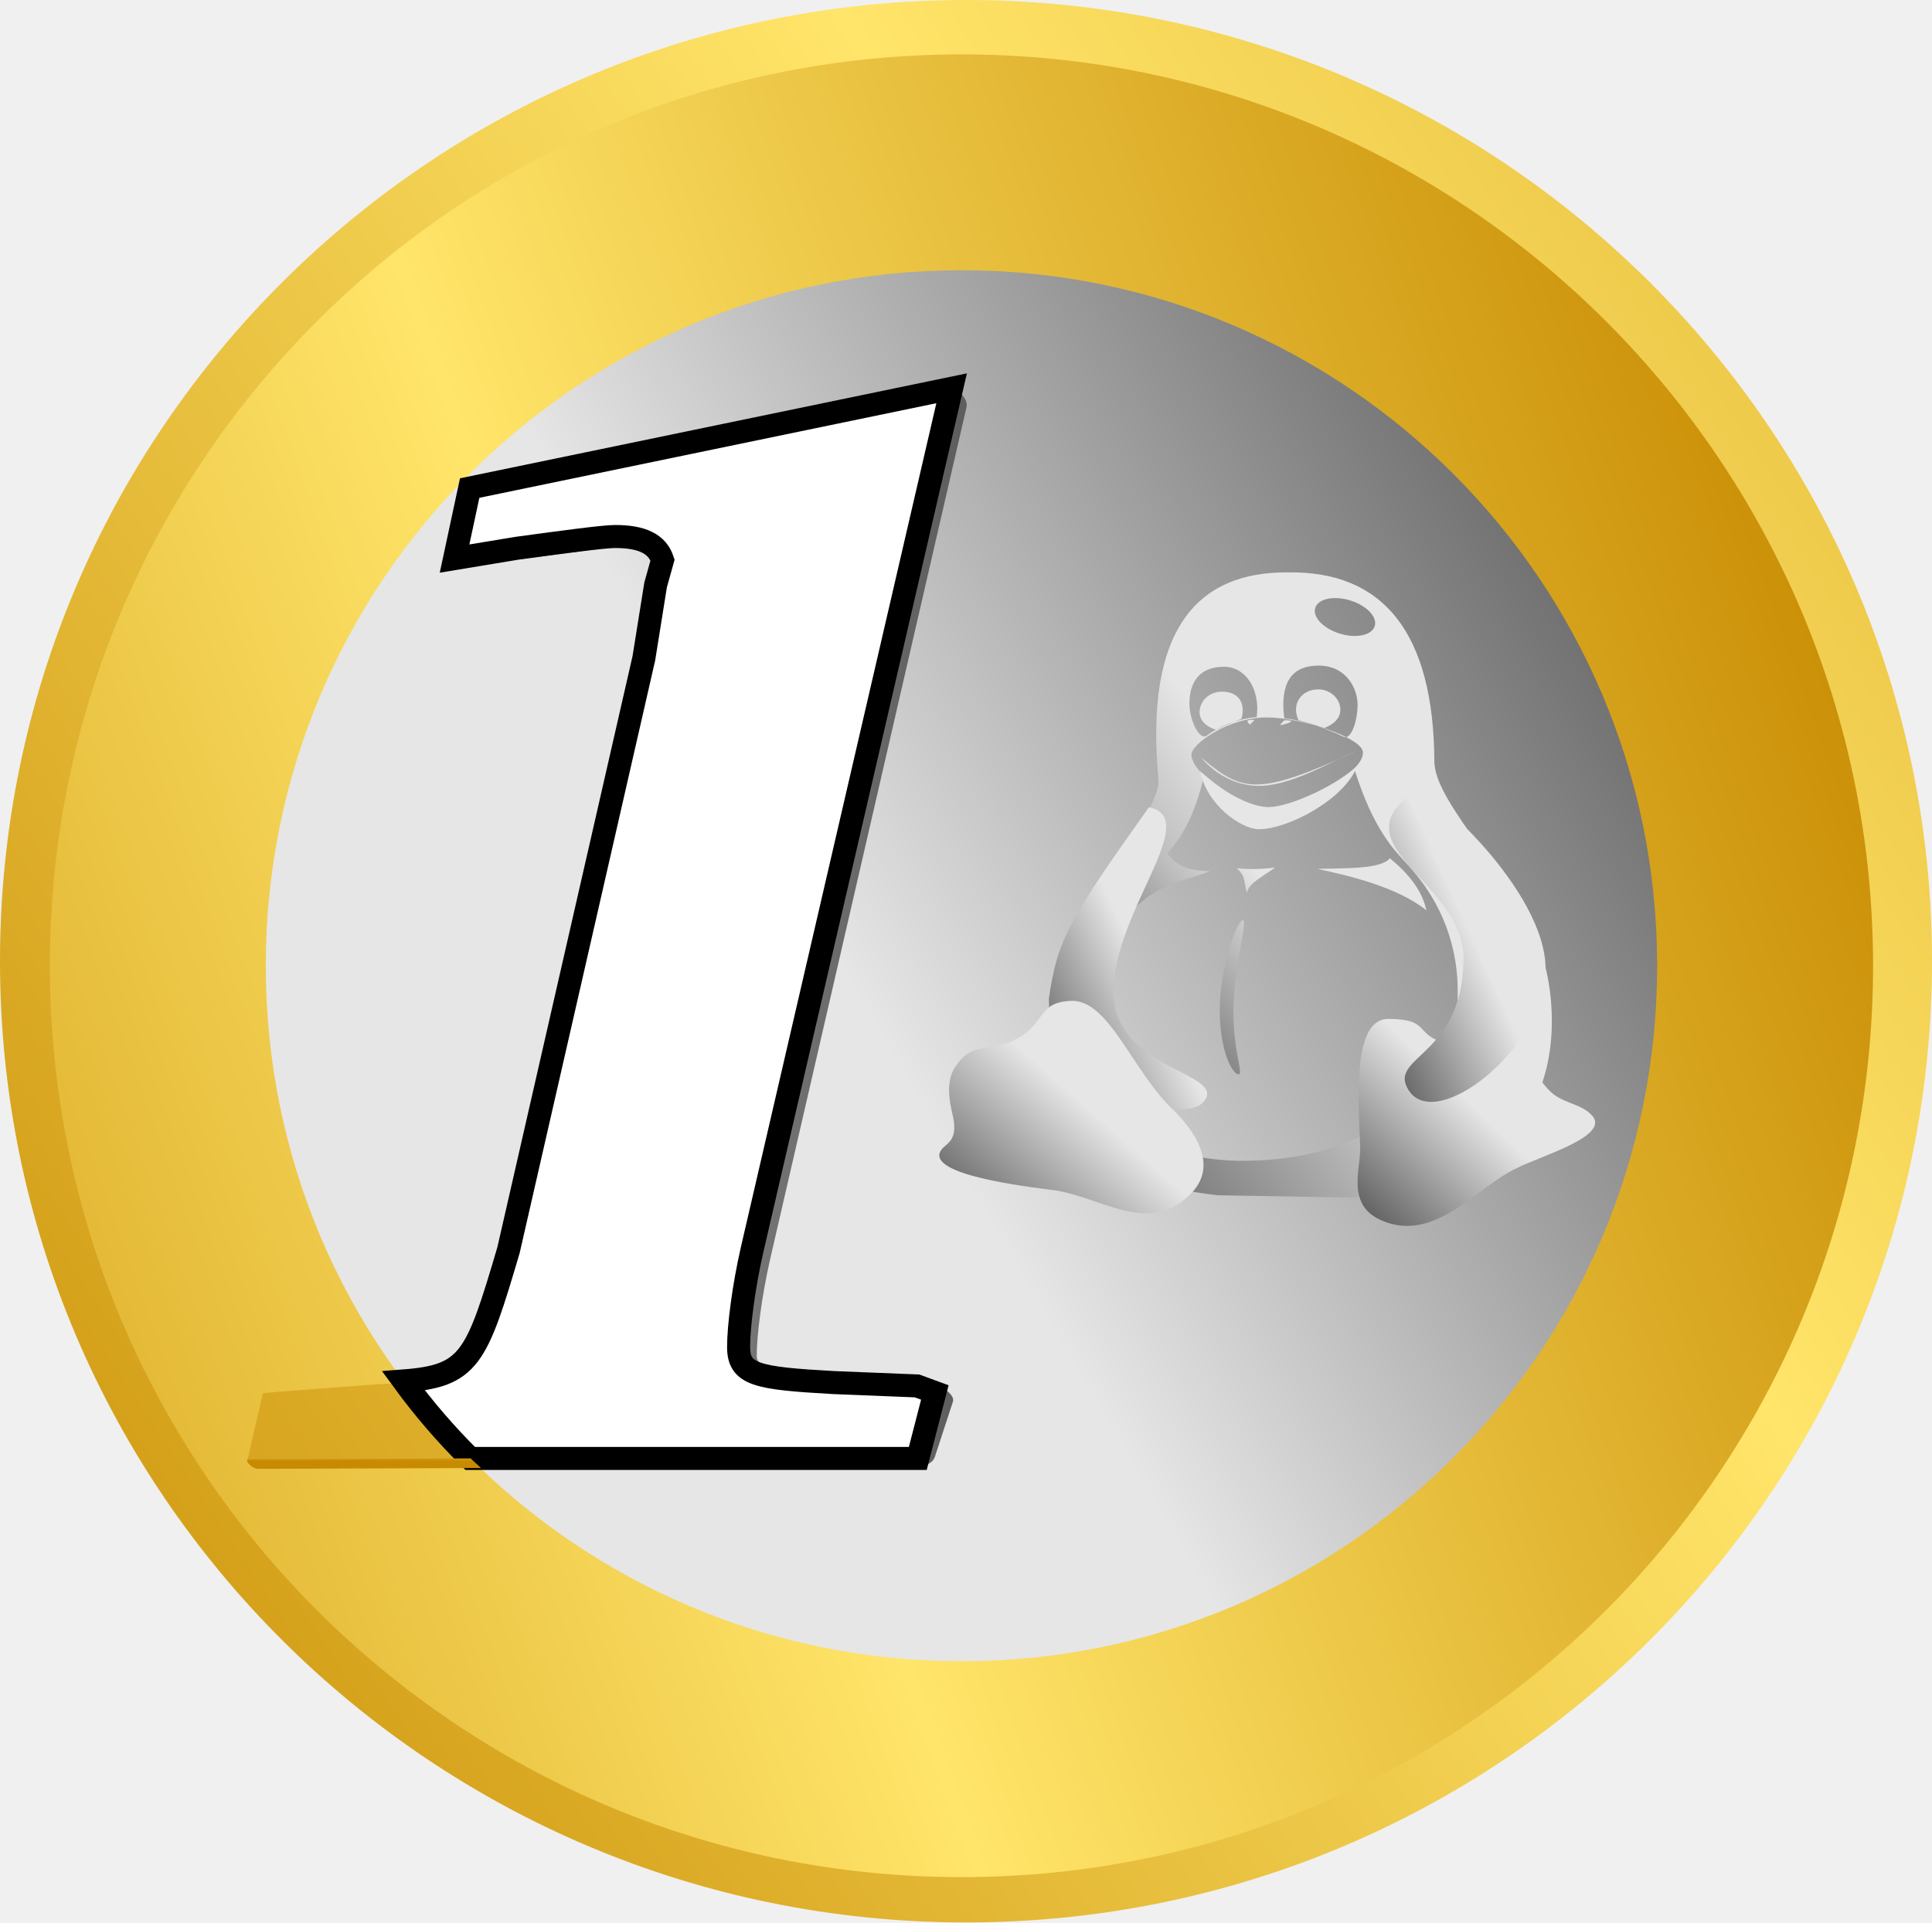
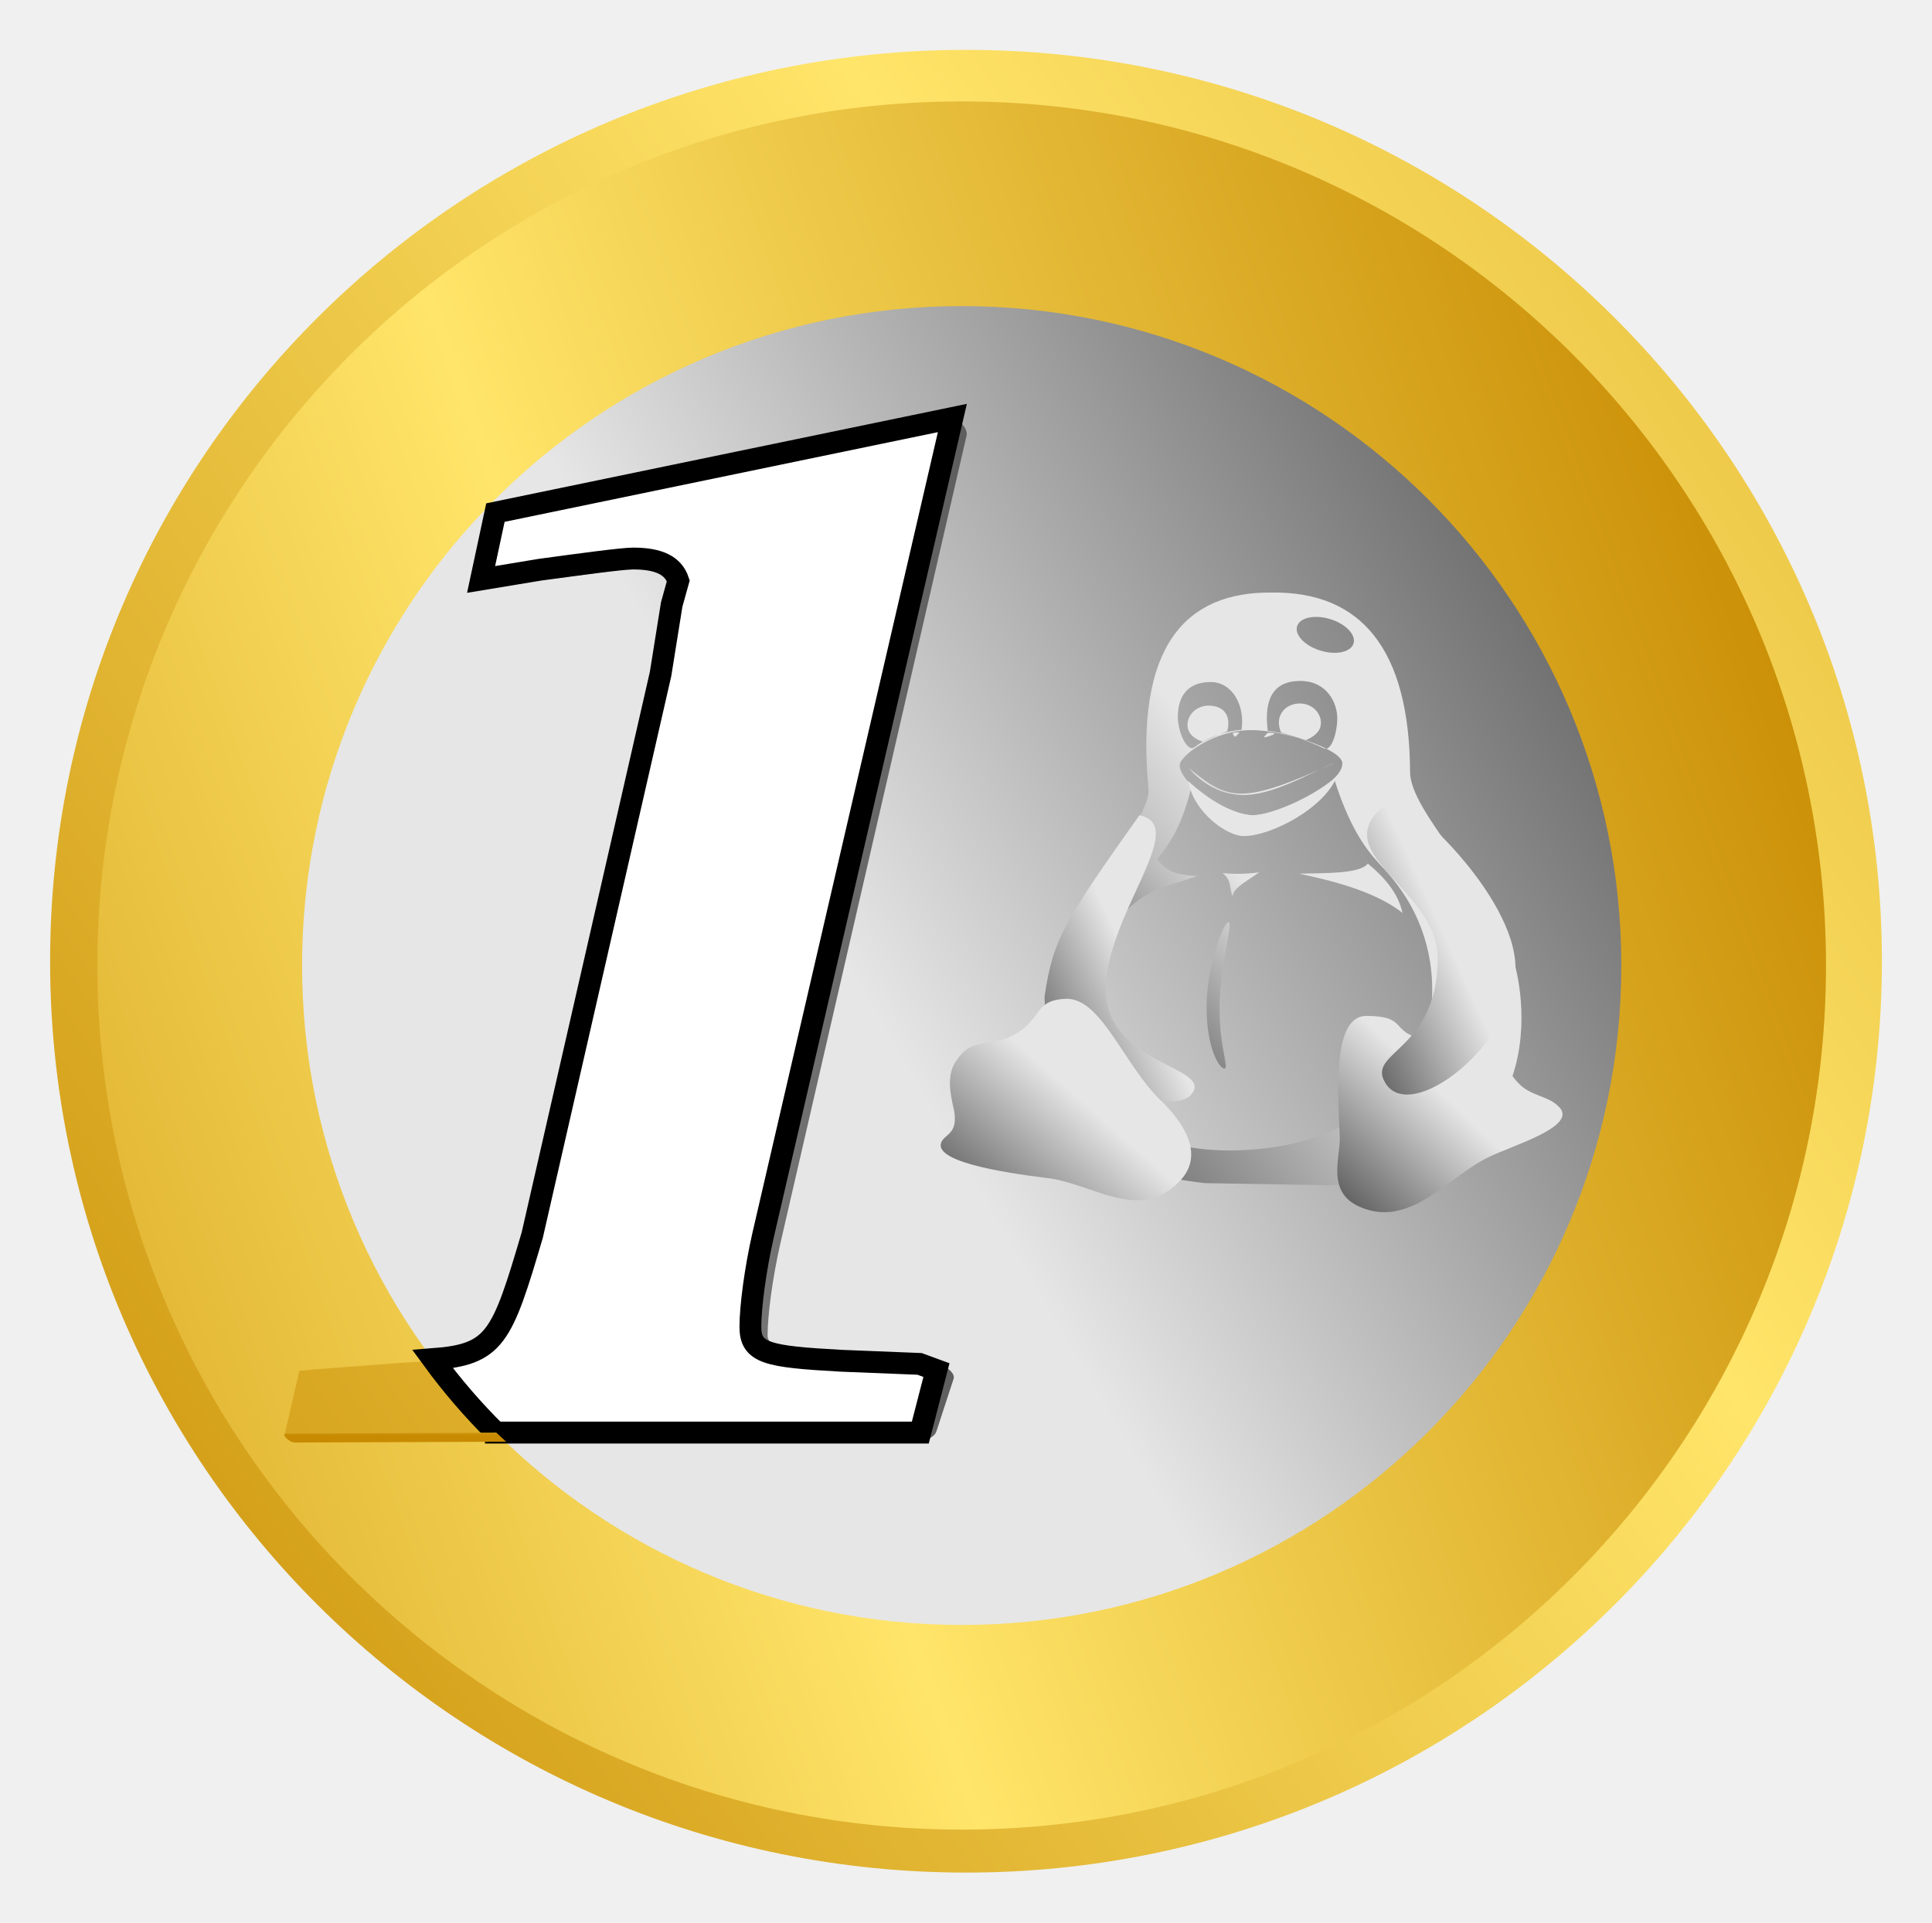
<svg xmlns="http://www.w3.org/2000/svg" xmlns:xlink="http://www.w3.org/1999/xlink" id="svg699" width="503.347" height="500.985" xml:space="preserve" version="1.0">
  <defs id="defs701">
    <linearGradient id="linearGradient651">
      <stop style="stop-color:#c78a00;stop-opacity:1;" offset="0" id="stop652" />
      <stop style="stop-color:#ffe56a;stop-opacity:1;" offset="1" id="stop653" />
    </linearGradient>
    <linearGradient id="linearGradient834">
      <stop style="stop-color:#191919;stop-opacity:1;" offset="0" id="stop835" />
      <stop style="stop-color:#e6e6e6;stop-opacity:1;" offset="1" id="stop836" />
    </linearGradient>
-     <linearGradient xlink:href="#linearGradient651" id="linearGradient2200" gradientTransform="scale(1.002355,0.9976509)" spreadMethod="reflect" x1="101.809" y1="739.473" x2="503.54" y2="472.699" gradientUnits="userSpaceOnUse" />
-     <linearGradient xlink:href="#linearGradient651" id="linearGradient2202" spreadMethod="reflect" x1="606.977" y1="308.213" x2="287.837" y2="423.252" gradientUnits="userSpaceOnUse" />
-     <linearGradient xlink:href="#linearGradient834" id="linearGradient2204" x1="617.676" y1="76.382" x2="269.767" y2="279.585" gradientTransform="scale(1.025755,0.9748914)" gradientUnits="userSpaceOnUse" />
-     <linearGradient xlink:href="#linearGradient834" id="linearGradient2206" spreadMethod="pad" x1="793.342" y1="352.443" x2="107.851" y2="349.301" gradientTransform="scale(0.7156919,1.397249)" gradientUnits="userSpaceOnUse" />
+     <linearGradient xlink:href="#linearGradient651" id="linearGradient2200" gradientTransform="matrix(0.9503645,0,0,0.9459047,20.95764,26.89643)" spreadMethod="reflect" x1="101.809" y1="739.473" x2="503.54" y2="472.699" gradientUnits="userSpaceOnUse" />
+     <linearGradient xlink:href="#linearGradient651" id="linearGradient2202" spreadMethod="reflect" x1="606.977" y1="308.213" x2="287.837" y2="423.252" gradientUnits="userSpaceOnUse" gradientTransform="matrix(0.948132,0,0,0.948132,20.95764,26.89643)" />
+     <linearGradient xlink:href="#linearGradient834" id="linearGradient2204" x1="617.676" y1="76.382" x2="269.767" y2="279.585" gradientTransform="matrix(0.8721287,0,0,0.872129,151.5549,300.0075)" gradientUnits="userSpaceOnUse" />
+     <linearGradient xlink:href="#linearGradient834" id="linearGradient2206" spreadMethod="pad" x1="793.342" y1="352.443" x2="107.851" y2="349.301" gradientTransform="matrix(0.6785704,0,0,1.324777,20.95764,26.89643)" gradientUnits="userSpaceOnUse" />
    <linearGradient xlink:href="#linearGradient834" id="linearGradient2208" x1="286.067" y1="307.054" x2="461.85" y2="147.59" gradientTransform="scale(0.9767462,1.023807)" gradientUnits="userSpaceOnUse" />
    <linearGradient xlink:href="#linearGradient834" id="linearGradient2210" x1="382.073" y1="269.313" x2="533.91" y2="131.573" gradientTransform="scale(0.8819901,1.1338)" gradientUnits="userSpaceOnUse" />
    <linearGradient xlink:href="#linearGradient834" id="linearGradient2212" x1="572.364" y1="204.567" x2="631.662" y2="150.774" gradientTransform="scale(0.935494,1.068954)" gradientUnits="userSpaceOnUse" />
    <linearGradient xlink:href="#linearGradient834" id="linearGradient2214" x1="763.868" y1="158.541" x2="806.985" y2="119.428" gradientTransform="scale(0.6957958,1.437203)" gradientUnits="userSpaceOnUse" />
    <linearGradient xlink:href="#linearGradient834" id="linearGradient2216" x1="266.824" y1="418.967" x2="342.593" y2="350.232" gradientTransform="scale(1.640356,0.6096237)" gradientUnits="userSpaceOnUse" />
    <linearGradient xlink:href="#linearGradient834" id="linearGradient2218" x1="578.599" y1="267.881" x2="622.333" y2="228.207" gradientTransform="scale(1.029559,0.9712894)" gradientUnits="userSpaceOnUse" />
    <linearGradient xlink:href="#linearGradient834" id="linearGradient2220" x1="459.526" y1="275.189" x2="506.249" y2="232.803" gradientTransform="scale(1.071609,0.9331764)" gradientUnits="userSpaceOnUse" />
    <linearGradient xlink:href="#linearGradient834" id="linearGradient2222" x1="898.972" y1="153.952" x2="942.473" y2="114.49" gradientTransform="scale(0.6819639,1.466353)" gradientUnits="userSpaceOnUse" />
-     <linearGradient xlink:href="#linearGradient651" id="linearGradient2226" gradientTransform="scale(4.739935,0.2109733)" x1="52.619" y1="3075.726" x2="52.572" y2="3055.511" gradientUnits="userSpaceOnUse" />
+     <linearGradient xlink:href="#linearGradient651" id="linearGradient2226" gradientTransform="matrix(4.494084,0,0,0.2000305,20.95764,26.89643)" x1="52.619" y1="3075.726" x2="52.572" y2="3055.511" gradientUnits="userSpaceOnUse" />
  </defs>
  <g id="g2184" transform="translate(-152.3835,-268.0627)">
-     <path id="path687" d="M 655.731,518.555 C 655.731,656.898 543.053,769.048 404.057,769.048 C 265.062,769.048 152.383,656.898 152.383,518.555 C 152.383,380.212 265.062,268.063 404.057,268.063 C 543.053,268.063 655.731,380.212 655.731,518.555 z M 396.999,636.058 L 396.999,636.058 z " style="font-size:48px;font-style:italic;font-weight:bold;fill:url(#linearGradient2200);fill-opacity:1;stroke-width:1;font-family:Luxi Serif" />
-     <path id="path665" d="M 640.376,519.736 C 640.376,650.904 534.044,757.236 402.876,757.236 C 271.709,757.236 165.376,650.904 165.376,519.736 C 165.376,388.569 271.709,282.237 402.876,282.237 C 534.044,282.237 640.376,388.569 640.376,519.736 z M 216.903,648.359 L 391.809,648.359 L 396.215,631.144 L 369.34,629.231 C 349.074,628.084 345.109,626.554 345.109,619.285 C 345.109,613.93 346.43,603.601 348.633,594.038 L 400.62,369.486 L 275.058,395.498 L 271.093,413.861 L 287.394,411.183 C 298.408,409.653 309.863,408.122 312.947,408.122 C 319.996,408.122 323.961,410.035 325.283,414.243 L 323.521,420.746 L 320.437,439.873 L 285.191,594.038 C 275.499,626.936 274.618,627.701 249.946,628.849 L 224.833,630.762 L 220.868,631.144 L 216.903,648.359 z " style="font-size:48px;font-style:italic;font-weight:bold;fill:url(#linearGradient2202);fill-opacity:1;stroke-width:1;font-family:Luxi Serif" />
-     <path transform="matrix(0.896743,0,0,0.94353,137.7416,288.0517)" d="M 497.784,245.551 A 202.12,192.098 0 0 1 295.664,437.649 202.12,192.098 0 0 1 93.543,245.551 202.12,192.098 0 0 1 295.664,53.453 202.12,192.098 0 0 1 497.784,245.551 Z" id="path654" style="fill:url(#linearGradient2204);fill-opacity:1;fill-rule:evenodd;stroke:none;stroke-width:1pt;stroke-linecap:butt;stroke-linejoin:miter;stroke-opacity:1" />
-     <path id="path689" d="M 277.512,650.487 L 389.961,650.487 C 392.153,650.487 395.256,649.824 395.938,647.74 L 400.662,633.3 C 401.289,631.383 397.003,628.81 394.992,628.66 L 371.888,626.932 C 355.374,626.439 349.537,624.877 349.537,621.425 C 349.537,616.05 350.85,605.737 353.037,596.175 L 404.202,374.118 C 404.671,372.083 401.924,369.127 399.885,369.579 L 279.057,396.36 L 271.242,413.064 C 270.567,414.506 273.955,415.332 275.537,415.152 L 291.787,413.3 C 302.85,411.8 314.287,410.237 317.35,410.237 C 324.412,410.237 328.35,412.175 329.725,416.362 L 327.912,422.862 L 324.85,441.987 L 289.6,596.175 C 281.225,624.612 277.533,629.405 260.346,630.717 C 265.596,637.905 271.199,644.237 277.512,650.487 z " style="font-size:48px;font-style:italic;font-weight:bold;fill:url(#linearGradient2206);stroke-width:1;font-family:Luxi Serif" />
-     <g style="font-size:12px;fill:url(#linearGradient2208)" transform="matrix(0.788523,0,0,0.749812,90.02661,337.1856)" id="g944">
-       <path id="path943" d="M 489.278,157.631 C 486.772,158.647 483.694,159.962 480.892,161.423 C 479.342,161.006 475.428,159.274 475.428,155.334 C 475.428,151.395 478.715,148.201 482.771,148.201 C 488.079,148.201 490.74,151.812 489.278,157.631 z M 521.931,154.542 C 521.931,158.481 518.018,160.213 516.677,160.839 C 513.039,159.587 510.169,158.69 508.081,158.091 C 505.576,152.273 509.281,147.409 514.589,147.409 C 518.644,147.409 521.931,150.602 521.931,154.542 z M 554.013,282.146 C 539.72,299.092 519.796,311.767 487.723,311.237 C 455.033,310.137 444.734,294.834 446.429,254.597 C 447.438,237.48 453.055,223.221 459.411,212.543 C 462.707,204.534 471.547,201.745 476.988,177.151 C 485.615,185.484 494.435,188.327 497.947,188.368 C 504.63,188.5 521.127,180.749 526.521,174.944 C 532.803,196.121 539.725,203.287 544.25,208.414 C 571.813,240.208 557.189,277.697 554.013,282.146 z M 494.287,157.059 C 487.712,157.64 481.731,160.345 477.727,163.528 C 475.279,165.209 472.064,157.889 472.064,152.412 C 472.064,145.021 475.264,139.546 483.471,139.546 C 490.999,139.546 495.515,147.939 494.287,157.059 z M 503.398,157.455 C 509.771,158.148 517.888,161.271 522.762,163.773 C 525.476,165.454 527.628,158.285 527.628,152.808 C 527.628,147.002 523.859,139.149 514.76,139.149 C 505.191,139.149 502.037,145.957 503.398,157.455 z M 504.72,106.748 C 474.713,106.428 457.109,126.495 461.861,178.93 C 463.584,198.238 361.052,308.565 481.469,323.227 L 525.574,324.02 C 606.83,319.264 591.702,249.105 588.899,241.103 C 580.632,213.48 553.195,187.453 553.002,172.625 C 552.814,127.353 535.865,106.275 504.72,106.748 z M 529.396,169.245 C 529.752,177.204 506.421,188.58 497.523,188.58 C 490.247,188.58 473.23,177.623 472.71,170.241 C 472.432,166.698 484.829,156.897 498.072,157.178 C 508.645,157.178 529.106,164.066 529.396,169.245 z M 505.632,158.671 C 504.892,159.112 502.511,159.884 502.269,159.814 C 501.759,159.707 502.936,158.889 503.134,158.385 C 503.312,157.911 506.372,158.23 505.632,158.671 z M 491.241,158.337 C 491.235,158.771 491.757,159.586 492.191,159.593 C 492.588,159.069 492.982,158.646 493.427,158.221 C 493.885,157.829 491.248,157.996 491.241,158.337 z M 475.86,171.008 C 475.197,169.892 481.804,180.511 494.418,180.924 C 505.206,181.305 518.872,172.425 527.163,168.921 C 494.235,184.859 489.641,183.049 475.86,171.008 z M 532.981,126.165 C 531.325,129.091 525.723,129.714 520.467,127.557 C 515.212,125.399 512.294,121.278 513.95,118.351 C 515.606,115.425 521.208,114.802 526.464,116.96 C 531.719,119.117 534.637,123.239 532.981,126.165 z " style="font-size:12px;fill:url(#linearGradient2210);fill-rule:evenodd" />
-       <path transform="matrix(1.381431,0,0,1.342002,-335.1481,-21.47379)" id="path871" d="M 594.852,209.012 C 594.852,220.102 597.374,225.548 596.069,225.548 C 594.765,225.548 591.589,219.893 591.589,208.803 C 591.589,197.713 595.809,185.597 597.113,185.597 C 598.418,185.597 594.852,197.922 594.852,209.012 z M 632.27,169.58 C 636.446,173.297 639.96,177.675 641.004,183.062 C 633.845,176.84 621.884,173.959 614.934,172.33 C 621.049,172.121 630.123,172.503 632.27,169.58 z M 595.628,172.159 C 597.912,174.279 597.273,175.773 598.095,178.519 C 598.455,175.911 602.573,173.929 604.812,171.948 C 601.959,172.436 598.48,172.506 595.628,172.159 z M 578.985,168.302 C 576.673,170.958 573.79,175.239 570.989,182.792 C 576.895,176.152 582.689,175.629 589.221,172.957 C 583.315,172.748 581.132,171.225 578.985,168.302 z M 624.536,145.545 C 621.584,154.254 608.006,162.059 600.918,162.059 C 596.783,162.059 588.403,155.741 586.926,147.032 C 592.431,152.456 598.446,156.175 603.083,156.36 C 608.211,156.488 619.777,150.57 624.536,145.545 z " style="font-size:12px;fill:url(#linearGradient2212);fill-rule:evenodd" />
-       <path transform="matrix(1.381431,0,0,1.342002,-335.1483,-21.47379)" id="path758" d="M 566.178,204.005 C 566.178,224.598 593.484,225.005 587.808,232.522 C 582.64,239.91 550.72,226.535 550.72,205.942 C 552.808,190.359 555.566,185.505 574.645,156.366 C 587.54,159.197 566.178,183.411 566.178,204.005 z " style="font-size:12px;fill:url(#linearGradient2214);fill-rule:evenodd" />
+     <path id="path687" d="m 642.677,518.555 c 0,131.168 -106.833,237.5 -238.62,237.5 -131.786,0 -238.62,-106.332 -238.62,-237.5 0,-131.168 106.834,-237.5 238.62,-237.5 131.787,0 238.62,106.332 238.62,237.5 z M 397.365,629.963 Z" style="font-style:italic;font-weight:bold;font-size:48px;font-family:'Luxi Serif';fill:url(#linearGradient2200);fill-opacity:1;stroke-width:0.948" />
+     <path id="path665" d="m 628.118,519.675 c 0,124.364 -100.817,225.181 -225.181,225.181 -124.364,0 -225.181,-100.817 -225.181,-225.181 0,-124.364 100.817,-225.181 225.181,-225.181 124.364,0 225.181,100.817 225.181,225.181 z M 226.611,641.626 h 165.833 l 4.177,-16.321 -25.481,-1.813 c -19.215,-1.088 -22.974,-2.539 -22.974,-9.43 0,-5.078 1.253,-14.871 3.342,-23.938 l 49.29,-212.905 -119.049,24.664 -3.76,17.41 15.456,-2.539 c 10.443,-1.451 21.303,-2.902 24.228,-2.902 6.683,0 10.443,1.813 11.696,5.803 l -1.671,6.166 -2.924,18.135 -33.417,146.168 c -9.19,31.192 -10.025,31.918 -33.417,33.006 l -23.81,1.813 -3.759,0.363 z" style="font-style:italic;font-weight:bold;font-size:48px;font-family:'Luxi Serif';fill:url(#linearGradient2202);fill-opacity:1;stroke-width:0.948" />
+     <ellipse id="path654" style="fill:url(#linearGradient2204);fill-opacity:1;fill-rule:evenodd;stroke:none;stroke-width:0.872pt;stroke-linecap:butt;stroke-linejoin:miter;stroke-opacity:1" cx="402.937" cy="519.675" rx="171.849" ry="171.849" />
+     <path id="path689" d="m 284.075,643.644 h 106.616 c 2.079,0 5.021,-0.629 5.667,-2.605 l 4.479,-13.691 c 0.594,-1.817 -3.47,-4.257 -5.376,-4.399 l -21.905,-1.639 c -15.658,-0.466 -21.192,-1.948 -21.192,-5.221 0,-5.096 1.244,-14.874 3.318,-23.94 l 48.511,-210.539 c 0.444,-1.929 -2.16,-4.732 -4.093,-4.304 l -114.561,25.392 -7.41,15.838 c -0.64,1.367 2.573,2.151 4.073,1.98 l 15.407,-1.756 c 10.489,-1.422 21.333,-2.904 24.237,-2.904 6.696,0 10.429,1.837 11.733,5.807 l -1.718,6.163 -2.904,18.133 -33.422,146.19 c -7.941,26.962 -11.441,31.507 -27.737,32.751 4.978,6.815 10.291,12.819 16.276,18.744 z" style="font-style:italic;font-weight:bold;font-size:48px;font-family:'Luxi Serif';fill:url(#linearGradient2206);stroke-width:0.948" />
+     <g style="font-size:12px;fill:url(#linearGradient2208)" transform="matrix(0.7476239,0,0,0.7109207,106.3148,346.5929)" id="g944">
+       <path id="path943" d="m 489.278,157.631 c -2.506,1.016 -5.584,2.331 -8.386,3.792 -1.55,-0.418 -5.464,-2.15 -5.464,-6.089 0,-3.939 3.287,-7.133 7.343,-7.133 5.308,0 7.969,3.611 6.507,9.43 z m 32.653,-3.089 c 0,3.94 -3.914,5.671 -5.255,6.298 -3.638,-1.253 -6.508,-2.15 -8.596,-2.748 -2.506,-5.819 1.2,-10.683 6.508,-10.683 4.055,0 7.343,3.194 7.343,7.133 z m 32.082,127.605 c -14.293,16.946 -34.217,29.621 -66.29,29.091 -32.69,-1.101 -42.989,-16.403 -41.294,-56.64 1.01,-17.117 6.627,-31.376 12.983,-42.054 3.296,-8.009 12.136,-10.797 17.577,-35.392 8.627,8.333 17.447,11.176 20.958,11.216 6.684,0.132 23.18,-7.619 28.574,-13.424 6.282,21.177 13.204,28.343 17.729,33.47 27.563,31.794 12.939,69.283 9.763,73.732 z M 494.287,157.059 c -6.576,0.582 -12.556,3.287 -16.56,6.469 -2.448,1.681 -5.662,-5.639 -5.662,-11.117 0,-7.391 3.2,-12.866 11.407,-12.866 7.528,0 12.044,8.393 10.816,17.513 z m 9.111,0.396 c 6.372,0.693 14.489,3.816 19.364,6.318 2.714,1.681 4.866,-5.488 4.866,-10.965 0,-5.806 -3.769,-13.659 -12.868,-13.659 -9.569,0 -12.723,6.808 -11.362,18.306 z m 1.322,-50.707 c -30.007,-0.32 -47.611,19.747 -42.859,72.182 1.723,19.308 -100.809,129.635 19.607,144.297 l 44.105,0.793 c 81.256,-4.755 66.128,-74.915 63.325,-82.917 -8.267,-27.623 -35.704,-53.65 -35.897,-68.478 -0.188,-45.272 -17.137,-66.35 -48.282,-65.877 z m 24.676,62.497 c 0.356,7.959 -22.975,19.335 -31.873,19.335 -7.276,0 -24.293,-10.957 -24.813,-18.338 -0.278,-3.543 12.119,-13.344 25.362,-13.064 10.573,0 31.034,6.888 31.324,12.067 z m -23.765,-10.573 c -0.74,0.441 -3.121,1.213 -3.363,1.143 -0.509,-0.107 0.667,-0.926 0.866,-1.429 0.177,-0.474 3.237,-0.154 2.498,0.286 z m -14.391,-0.334 c -0.007,0.434 0.516,1.249 0.95,1.256 0.397,-0.525 0.792,-0.947 1.237,-1.372 0.457,-0.392 -2.18,-0.225 -2.186,0.116 z M 475.86,171.008 c -0.663,-1.117 5.944,9.503 18.558,9.916 10.788,0.38 24.453,-8.5 32.745,-12.004 -32.928,15.938 -37.522,14.129 -51.303,2.088 z m 57.121,-44.844 c -1.656,2.926 -7.258,3.549 -12.514,1.392 -5.255,-2.158 -8.174,-6.279 -6.518,-9.205 1.656,-2.926 7.258,-3.549 12.514,-1.392 5.255,2.158 8.173,6.279 6.518,9.205 z" style="font-size:12px;fill:url(#linearGradient2210);fill-rule:evenodd" />
+       <path transform="matrix(1.381431,0,0,1.342002,-335.1481,-21.47379)" id="path871" d="m 594.852,209.012 c 0,11.09 2.522,16.536 1.217,16.536 -1.305,0 -4.48,-5.655 -4.48,-16.745 0,-11.09 4.219,-23.206 5.524,-23.206 1.305,0 -2.261,12.325 -2.261,23.414 z M 632.27,169.58 c 4.176,3.716 7.69,8.095 8.734,13.482 -7.159,-6.222 -19.119,-9.103 -26.069,-10.732 6.114,-0.209 15.188,0.173 17.336,-2.75 z m -36.642,2.579 c 2.284,2.12 1.645,3.613 2.468,6.359 0.36,-2.608 4.478,-4.589 6.717,-6.571 -2.853,0.488 -6.332,0.558 -9.184,0.211 z m -16.643,-3.857 c -2.312,2.656 -5.195,6.937 -7.996,14.49 5.906,-6.64 11.7,-7.163 18.232,-9.836 -5.906,-0.209 -8.089,-1.731 -10.236,-4.654 z m 45.552,-22.757 c -2.953,8.709 -16.531,16.515 -23.619,16.515 -4.135,0 -12.515,-6.318 -13.991,-15.027 5.504,5.423 11.52,9.143 16.157,9.328 5.128,0.128 16.694,-5.79 21.453,-10.815 z" style="font-size:12px;fill:url(#linearGradient2212);fill-rule:evenodd" />
+       <path transform="matrix(1.381431,0,0,1.342002,-335.1483,-21.47379)" id="path758" d="m 566.178,204.005 c 0,20.593 27.305,21 21.63,28.517 -5.168,7.388 -37.088,-5.987 -37.088,-26.58 2.088,-15.582 4.846,-20.437 23.926,-49.576 12.895,2.832 -8.467,27.045 -8.467,47.639 z" style="font-size:12px;fill:url(#linearGradient2214);fill-rule:evenodd" />
      <g style="font-size:12px;fill:url(#linearGradient2216)" transform="matrix(1.381431,0,0,1.342002,-325.2191,-15.60249)" id="g1065">
-         <path transform="translate(-7.1875,-4.375031)" id="path842" d="M 662.602,249.841 C 652.956,254.72 643.024,269.404 630.293,263.362 C 621.353,259.215 625.663,249.164 625.156,243.531 C 624.668,230.55 623.507,211.131 631.947,211.184 C 642.155,211.246 638.026,215.255 645.42,217.344 C 653.505,219.306 658.739,209.047 664.847,213.609 C 669.479,219.944 664.622,223.322 670.205,229.491 C 673.168,233.06 677.751,232.984 680.354,235.897 C 685.774,241.348 668.32,246.654 662.602,249.841 z " style="font-size:12px;fill:url(#linearGradient2218);fill-rule:evenodd" />
-         <path transform="translate(-7.1875,-4.375031)" id="path843" d="M 550.891,255.401 C 562.595,256.653 574.367,267.804 584.603,256.54 C 591.832,248.725 584.743,239.391 580.515,234.79 C 570.734,224.827 565.241,206.427 556.223,206.499 C 548.588,206.809 550.063,210.982 544.701,215.234 C 537.495,220.649 532.989,216.239 528.639,223.151 C 525.987,226.895 526.759,231.779 527.886,236.951 C 528.678,241.871 527.098,242.949 525.416,244.55 C 519.933,250.733 540.853,254.032 550.891,255.401 z " style="font-size:12px;fill:url(#linearGradient2220);fill-rule:evenodd" />
+         <path transform="translate(-7.1875,-4.375031)" id="path842" d="m 662.602,249.841 c -9.646,4.879 -19.579,19.563 -32.31,13.52 -8.94,-4.147 -4.629,-14.198 -5.136,-19.831 -0.488,-12.981 -1.649,-32.4 6.79,-32.347 10.208,0.062 6.079,4.071 13.473,6.16 8.085,1.962 13.319,-8.297 19.427,-3.735 4.632,6.335 -0.225,9.713 5.358,15.881 2.963,3.57 7.546,3.493 10.149,6.407 5.42,5.45 -12.034,10.757 -17.752,13.944 z" style="font-size:12px;fill:url(#linearGradient2218);fill-rule:evenodd" />
+         <path transform="translate(-7.1875,-4.375031)" id="path843" d="m 550.891,255.401 c 11.704,1.252 23.476,12.402 33.712,1.138 7.229,-7.815 0.14,-17.148 -4.088,-21.749 -9.781,-9.963 -15.275,-28.363 -24.293,-28.292 -7.635,0.311 -6.16,4.484 -11.522,8.735 -7.206,5.415 -11.712,1.005 -16.062,7.917 -2.652,3.745 -1.881,8.628 -0.753,13.8 0.792,4.92 -0.789,5.998 -2.47,7.599 -5.483,6.183 15.437,9.482 25.474,10.851 z" style="font-size:12px;fill:url(#linearGradient2220);fill-rule:evenodd" />
      </g>
-       <path transform="matrix(1.381431,0,0,1.342002,-335.1483,-21.47379)" id="path857" d="M 649.884,196.25 C 649.432,220.815 631.991,220.915 636.606,229.361 C 642.877,241.254 669.519,218.781 669.519,198.187 C 669.519,178.011 641.319,150.385 638.249,152.248 C 619.103,166.488 650.679,175.788 649.884,196.25 z " style="font-size:12px;fill:url(#linearGradient2222);fill-rule:evenodd" />
+       <path transform="matrix(1.381431,0,0,1.342002,-335.1483,-21.47379)" id="path857" d="m 649.884,196.25 c -0.452,24.564 -17.893,24.665 -13.278,33.111 6.27,11.893 32.912,-10.581 32.912,-31.174 0,-20.176 -28.2,-47.802 -31.27,-45.94 -19.146,14.241 12.43,23.54 11.635,44.003 z" style="font-size:12px;fill:url(#linearGradient2222);fill-rule:evenodd" />
    </g>
-     <path id="path686" d="M 274.875,648.125 L 391.5,648.125 L 395.938,630.938 L 391.305,629.234 L 369.695,628.367 C 349.383,627.242 344.812,626.312 344.812,619.062 C 344.812,613.688 346.125,603.375 348.312,593.812 L 400.312,369.25 L 274.75,395.25 L 270.812,413.625 L 287.062,410.938 C 298.125,409.438 309.562,407.875 312.625,407.875 C 319.688,407.875 323.625,409.812 325,414 L 323.188,420.5 L 320.125,439.625 L 284.875,593.812 C 276.5,622.25 274.688,626.625 257.5,627.938 C 262.75,635.125 268.562,641.875 274.875,648.125 z " style="font-size:48px;font-style:italic;font-weight:bold;fill:#ffffff;stroke-width:6;font-family:Luxi Serif;fill-opacity:1;stroke:#000000;stroke-opacity:1;stroke-miterlimit:4;stroke-dasharray:none" />
-     <path id="path692" d="M 217.154,648.33 C 215.811,648.335 217.887,650.842 219.66,650.836 L 277.707,650.627 L 274.993,648.121 L 217.154,648.33 z " style="font-size:12px;fill:url(#linearGradient2226);fill-rule:evenodd" />
+     <path id="path686" d="m 281.575,641.404 h 110.576 l 4.207,-16.296 -4.393,-1.615 -20.488,-0.822 c -19.259,-1.067 -23.592,-1.948 -23.592,-8.822 0,-5.096 1.244,-14.874 3.318,-23.94 l 49.303,-212.915 -119.05,24.651 -3.733,17.422 15.407,-2.548 c 10.489,-1.422 21.333,-2.904 24.237,-2.904 6.696,0 10.429,1.837 11.733,5.807 l -1.718,6.163 -2.904,18.133 -33.422,146.19 c -7.941,26.962 -9.659,31.111 -25.955,32.355 4.978,6.815 10.489,13.215 16.474,19.14 z" style="font-style:italic;font-weight:bold;font-size:48px;font-family:'Luxi Serif';fill:#ffffff;fill-opacity:1;stroke:#000000;stroke-width:5.689;stroke-miterlimit:4;stroke-dasharray:none;stroke-opacity:1" />
+     <path id="path692" d="m 226.849,641.599 c -1.273,0.005 0.695,2.382 2.376,2.376 l 55.036,-0.198 -2.574,-2.375 z" style="font-size:12px;fill:url(#linearGradient2226);fill-rule:evenodd;stroke-width:0.948" />
  </g>
</svg>
